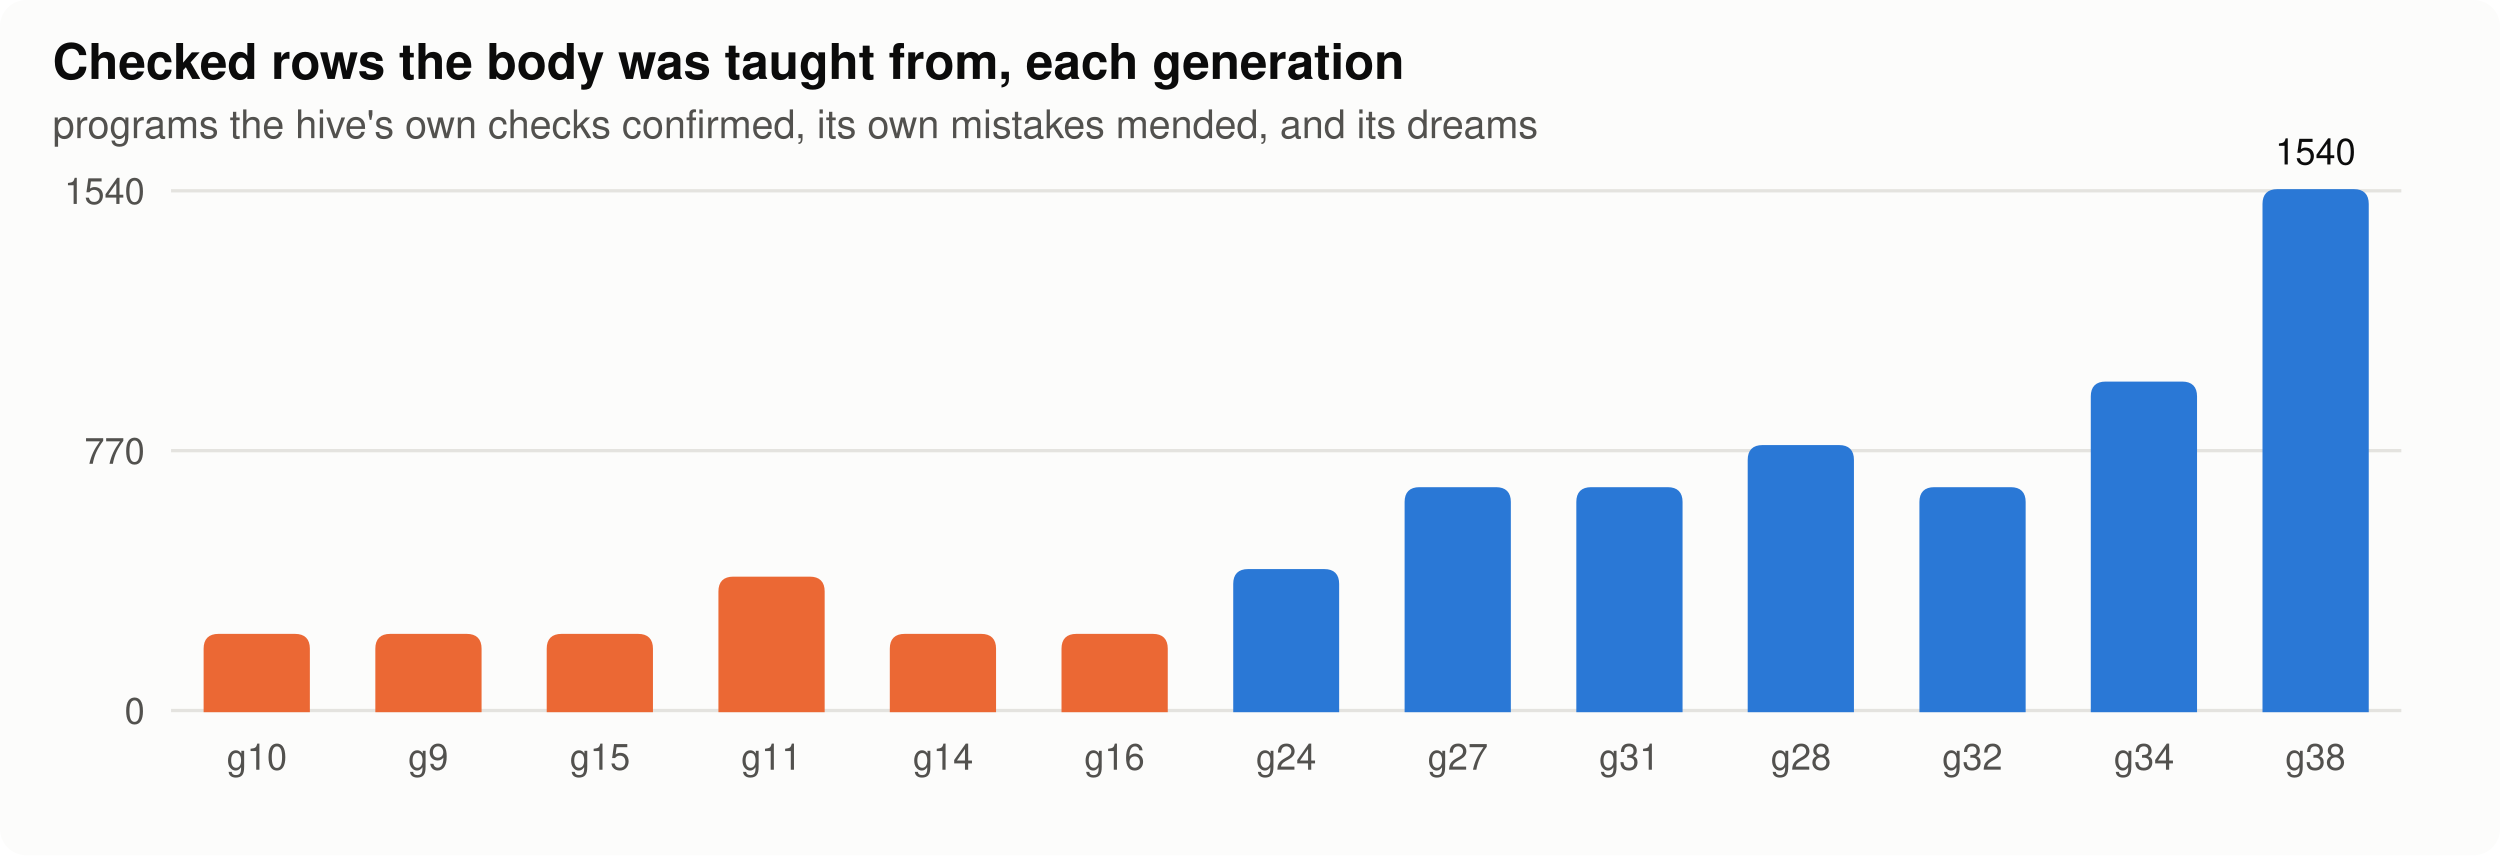
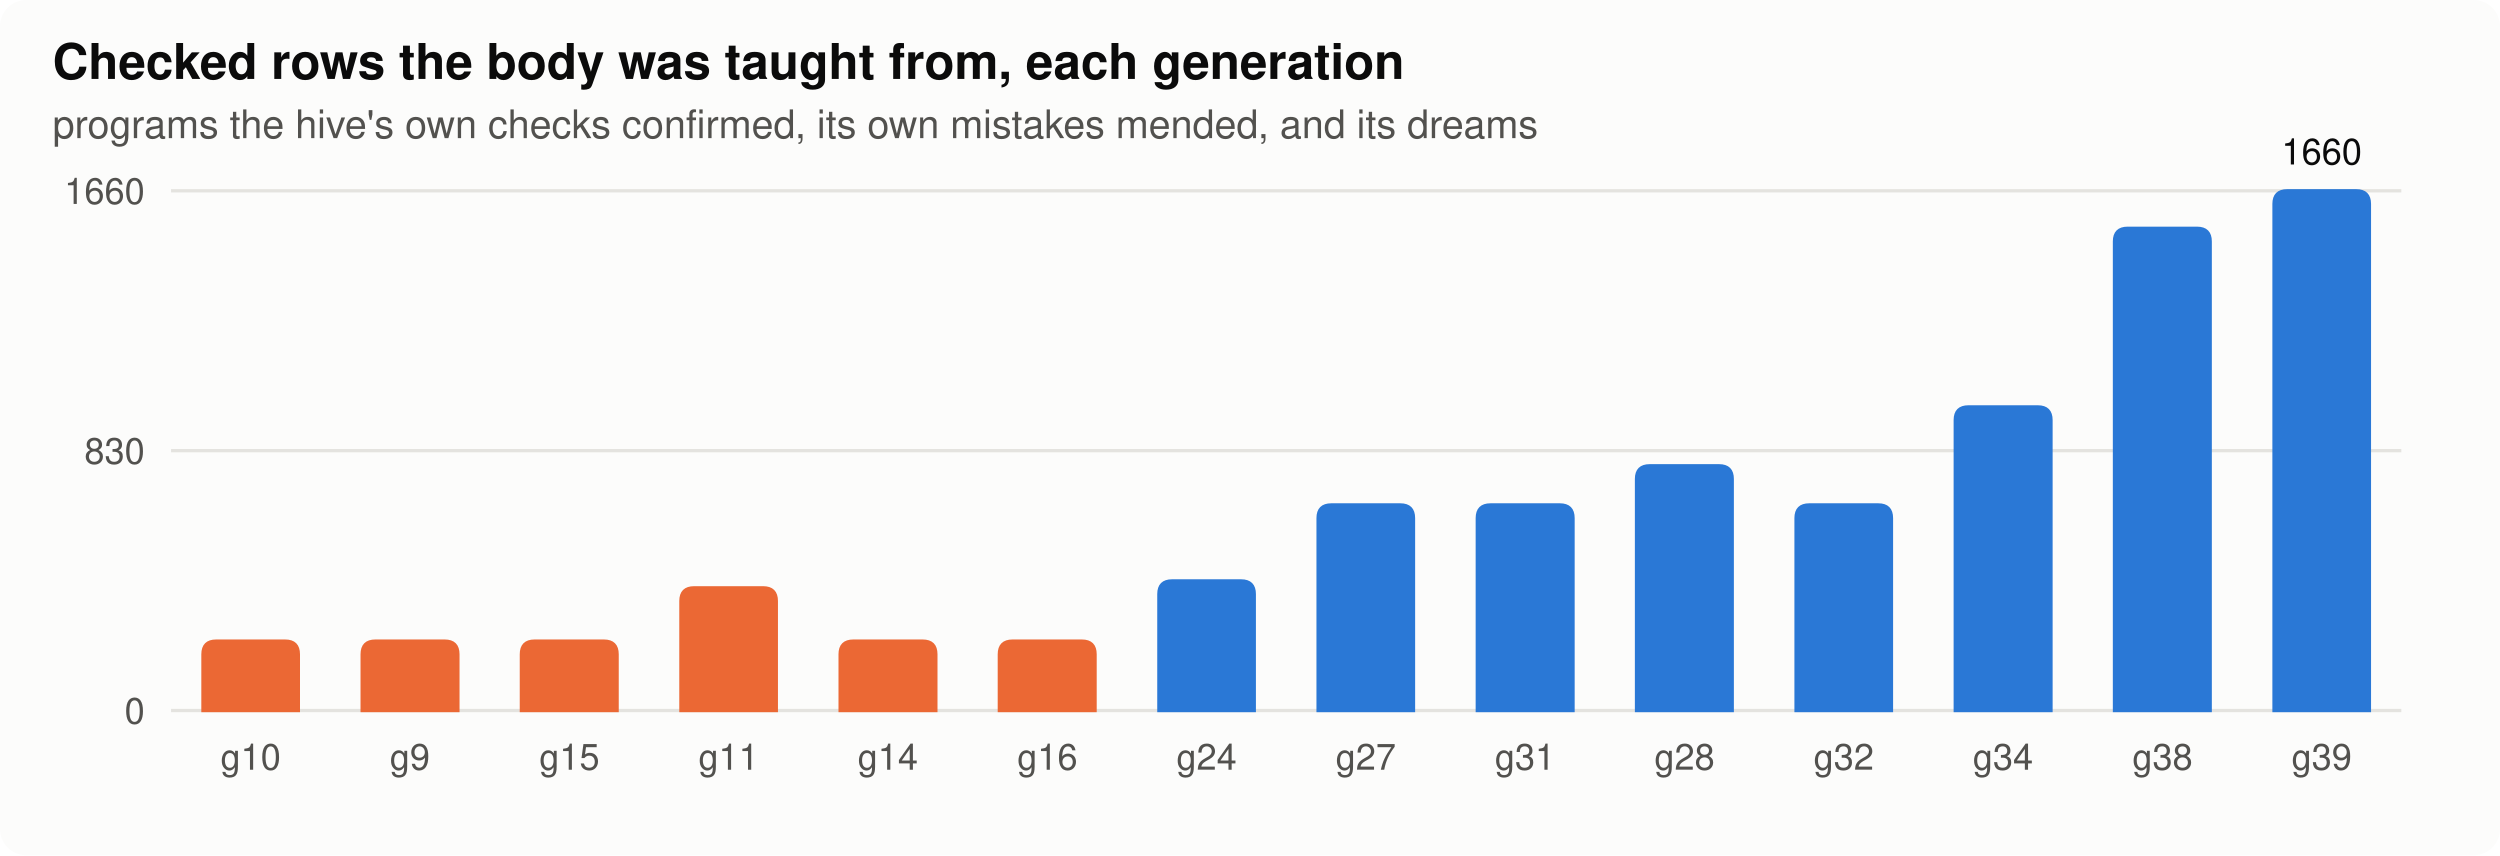
<svg xmlns="http://www.w3.org/2000/svg" width="760" height="260" viewBox="0 0 760 260" role="img" aria-label="rows">
  <style>
.bg{fill:#fcfcfb}.ink{fill:#0b0b0b}.ink2{fill:#52514e}.grid{stroke:#e4e3df}.axis{stroke:#b9b8b2}.dna{stroke:#52514e;fill:#fcfcfb}.lost{fill:#d03b3b}
.st17{fill:#eb6834;stroke:#eb6834}.lt17{stroke:#eb6834;fill:none}.st80{fill:#2a78d6;stroke:#2a78d6}.lt80{stroke:#2a78d6;fill:none}.h0{fill:#e8f1fc}.h1{fill:#cde2fb}.h2{fill:#9ec5f4}.h3{fill:#6da7ec}.h4{fill:#3987e5}.h5{fill:#256abf}.h6{fill:#184f95}
@media (prefers-color-scheme: dark){.bg{fill:#1a1a19}.ink{fill:#f0efec}.ink2{fill:#c3c2b7}.grid{stroke:#2c2c2a}.axis{stroke:#5a5955}.dna{stroke:#c3c2b7;fill:#1a1a19}.lost{fill:#e66767}.st17{fill:#d95926;stroke:#d95926}.lt17{stroke:#d95926;fill:none}.st80{fill:#3987e5;stroke:#3987e5}.lt80{stroke:#3987e5;fill:none}.h0{fill:#1f2a38}.h1{fill:#173a66}.h2{fill:#1c5cab}.h3{fill:#2a78d6}.h4{fill:#5598e7}.h5{fill:#86b6ef}.h6{fill:#b7d3f6}}
text{font-family:-apple-system,"Segoe UI",Helvetica,Arial,sans-serif}
</style>
  <rect class="bg" width="760" height="260" rx="8" />
  <text x="16.0" y="24.0" class="ink" font-size="15" text-anchor="start" font-weight="600">Checked rows the body was taught from, each generation</text>
  <text x="16.0" y="42.0" class="ink2" font-size="12" text-anchor="start" font-weight="normal">programs the hive's own checks confirmed, its own mistakes mended, and its dreams</text>
  <line class="grid" x1="52" x2="730" y1="216.0" y2="216.0" stroke-width="1" />
  <text x="44.0" y="220.0" class="ink2" font-size="11" text-anchor="end" font-weight="normal">0</text>
  <line class="grid" x1="52" x2="730" y1="137.0" y2="137.0" stroke-width="1" />
-   <text x="44.0" y="141.0" class="ink2" font-size="11" text-anchor="end" font-weight="normal">770</text>
+   <text x="44.0" y="141.0" class="ink2" font-size="11" text-anchor="end" font-weight="normal">830</text>
  <line class="grid" x1="52" x2="730" y1="58.0" y2="58.0" stroke-width="1" />
-   <text x="44.0" y="62.0" class="ink2" font-size="11" text-anchor="end" font-weight="normal">1540</text>
-   <path class="st17" d="M62.4,216.0 V197.2 q0,-4 4,-4 H89.7 q4,0 4,4 V216.0 Z" />
-   <text x="78.1" y="234.0" class="ink2" font-size="11" text-anchor="middle" font-weight="normal">g10</text>
-   <path class="st17" d="M114.6,216.0 V197.2 q0,-4 4,-4 H141.9 q4,0 4,4 V216.0 Z" />
-   <text x="130.2" y="234.0" class="ink2" font-size="11" text-anchor="middle" font-weight="normal">g9</text>
-   <path class="st17" d="M166.7,216.0 V197.2 q0,-4 4,-4 H194.0 q4,0 4,4 V216.0 Z" />
-   <text x="182.4" y="234.0" class="ink2" font-size="11" text-anchor="middle" font-weight="normal">g15</text>
-   <path class="st17" d="M218.9,216.0 V179.8 q0,-4 4,-4 H246.2 q4,0 4,4 V216.0 Z" />
-   <text x="234.5" y="234.0" class="ink2" font-size="11" text-anchor="middle" font-weight="normal">g11</text>
-   <path class="st17" d="M271.0,216.0 V197.2 q0,-4 4,-4 H298.3 q4,0 4,4 V216.0 Z" />
-   <text x="286.7" y="234.0" class="ink2" font-size="11" text-anchor="middle" font-weight="normal">g14</text>
-   <path class="st17" d="M323.2,216.0 V197.2 q0,-4 4,-4 H350.5 q4,0 4,4 V216.0 Z" />
-   <text x="338.8" y="234.0" class="ink2" font-size="11" text-anchor="middle" font-weight="normal">g16</text>
-   <path class="st80" d="M375.4,216.0 V177.5 q0,-4 4,-4 H402.6 q4,0 4,4 V216.0 Z" />
-   <text x="391.0" y="234.0" class="ink2" font-size="11" text-anchor="middle" font-weight="normal">g24</text>
-   <path class="st80" d="M427.5,216.0 V152.6 q0,-4 4,-4 H454.8 q4,0 4,4 V216.0 Z" />
-   <text x="443.2" y="234.0" class="ink2" font-size="11" text-anchor="middle" font-weight="normal">g27</text>
-   <path class="st80" d="M479.7,216.0 V152.6 q0,-4 4,-4 H507.0 q4,0 4,4 V216.0 Z" />
-   <text x="495.3" y="234.0" class="ink2" font-size="11" text-anchor="middle" font-weight="normal">g31</text>
-   <path class="st80" d="M531.8,216.0 V139.8 q0,-4 4,-4 H559.1 q4,0 4,4 V216.0 Z" />
-   <text x="547.5" y="234.0" class="ink2" font-size="11" text-anchor="middle" font-weight="normal">g28</text>
-   <path class="st80" d="M584.0,216.0 V152.6 q0,-4 4,-4 H611.3 q4,0 4,4 V216.0 Z" />
-   <text x="599.6" y="234.0" class="ink2" font-size="11" text-anchor="middle" font-weight="normal">g32</text>
-   <path class="st80" d="M636.1,216.0 V120.5 q0,-4 4,-4 H663.4 q4,0 4,4 V216.0 Z" />
-   <text x="651.8" y="234.0" class="ink2" font-size="11" text-anchor="middle" font-weight="normal">g34</text>
-   <path class="st80" d="M688.3,216.0 V62.0 q0,-4 4,-4 H715.6 q4,0 4,4 V216.0 Z" />
-   <text x="703.9" y="234.0" class="ink2" font-size="11" text-anchor="middle" font-weight="normal">g38</text>
-   <text x="703.9" y="50.0" class="ink" font-size="11" text-anchor="middle" font-weight="normal">1540</text>
+   <text x="44.0" y="62.0" class="ink2" font-size="11" text-anchor="end" font-weight="normal">1660</text>
+   <path class="st17" d="M61.7,216.0 V198.9 q0,-4 4,-4 H86.7 q4,0 4,4 V216.0 Z" />
+   <text x="76.2" y="234.0" class="ink2" font-size="11" text-anchor="middle" font-weight="normal">g10</text>
+   <path class="st17" d="M110.1,216.0 V198.9 q0,-4 4,-4 H135.2 q4,0 4,4 V216.0 Z" />
+   <text x="124.6" y="234.0" class="ink2" font-size="11" text-anchor="middle" font-weight="normal">g9</text>
+   <path class="st17" d="M158.5,216.0 V198.9 q0,-4 4,-4 H183.6 q4,0 4,4 V216.0 Z" />
+   <text x="173.1" y="234.0" class="ink2" font-size="11" text-anchor="middle" font-weight="normal">g15</text>
+   <path class="st17" d="M207.0,216.0 V182.7 q0,-4 4,-4 H232.0 q4,0 4,4 V216.0 Z" />
+   <text x="221.5" y="234.0" class="ink2" font-size="11" text-anchor="middle" font-weight="normal">g11</text>
+   <path class="st17" d="M255.4,216.0 V198.9 q0,-4 4,-4 H280.5 q4,0 4,4 V216.0 Z" />
+   <text x="269.9" y="234.0" class="ink2" font-size="11" text-anchor="middle" font-weight="normal">g14</text>
+   <path class="st17" d="M303.8,216.0 V198.9 q0,-4 4,-4 H328.9 q4,0 4,4 V216.0 Z" />
+   <text x="318.4" y="234.0" class="ink2" font-size="11" text-anchor="middle" font-weight="normal">g16</text>
+   <path class="st80" d="M352.3,216.0 V180.6 q0,-4 4,-4 H377.3 q4,0 4,4 V216.0 Z" />
+   <text x="366.8" y="234.0" class="ink2" font-size="11" text-anchor="middle" font-weight="normal">g24</text>
+   <path class="st80" d="M400.7,216.0 V157.5 q0,-4 4,-4 H425.7 q4,0 4,4 V216.0 Z" />
+   <text x="415.2" y="234.0" class="ink2" font-size="11" text-anchor="middle" font-weight="normal">g27</text>
+   <path class="st80" d="M449.1,216.0 V157.5 q0,-4 4,-4 H474.2 q4,0 4,4 V216.0 Z" />
+   <text x="463.6" y="234.0" class="ink2" font-size="11" text-anchor="middle" font-weight="normal">g31</text>
+   <path class="st80" d="M497.5,216.0 V145.6 q0,-4 4,-4 H522.6 q4,0 4,4 V216.0 Z" />
+   <text x="512.1" y="234.0" class="ink2" font-size="11" text-anchor="middle" font-weight="normal">g28</text>
+   <path class="st80" d="M546.0,216.0 V157.5 q0,-4 4,-4 H571.0 q4,0 4,4 V216.0 Z" />
+   <text x="560.5" y="234.0" class="ink2" font-size="11" text-anchor="middle" font-weight="normal">g32</text>
+   <path class="st80" d="M594.4,216.0 V127.7 q0,-4 4,-4 H619.5 q4,0 4,4 V216.0 Z" />
+   <text x="608.9" y="234.0" class="ink2" font-size="11" text-anchor="middle" font-weight="normal">g34</text>
+   <path class="st80" d="M642.8,216.0 V73.4 q0,-4 4,-4 H667.9 q4,0 4,4 V216.0 Z" />
+   <text x="657.4" y="234.0" class="ink2" font-size="11" text-anchor="middle" font-weight="normal">g38</text>
+   <path class="st80" d="M691.3,216.0 V62.0 q0,-4 4,-4 H716.3 q4,0 4,4 V216.0 Z" />
+   <text x="705.8" y="234.0" class="ink2" font-size="11" text-anchor="middle" font-weight="normal">g39</text>
+   <text x="705.8" y="50.0" class="ink" font-size="11" text-anchor="middle" font-weight="normal">1660</text>
</svg>
